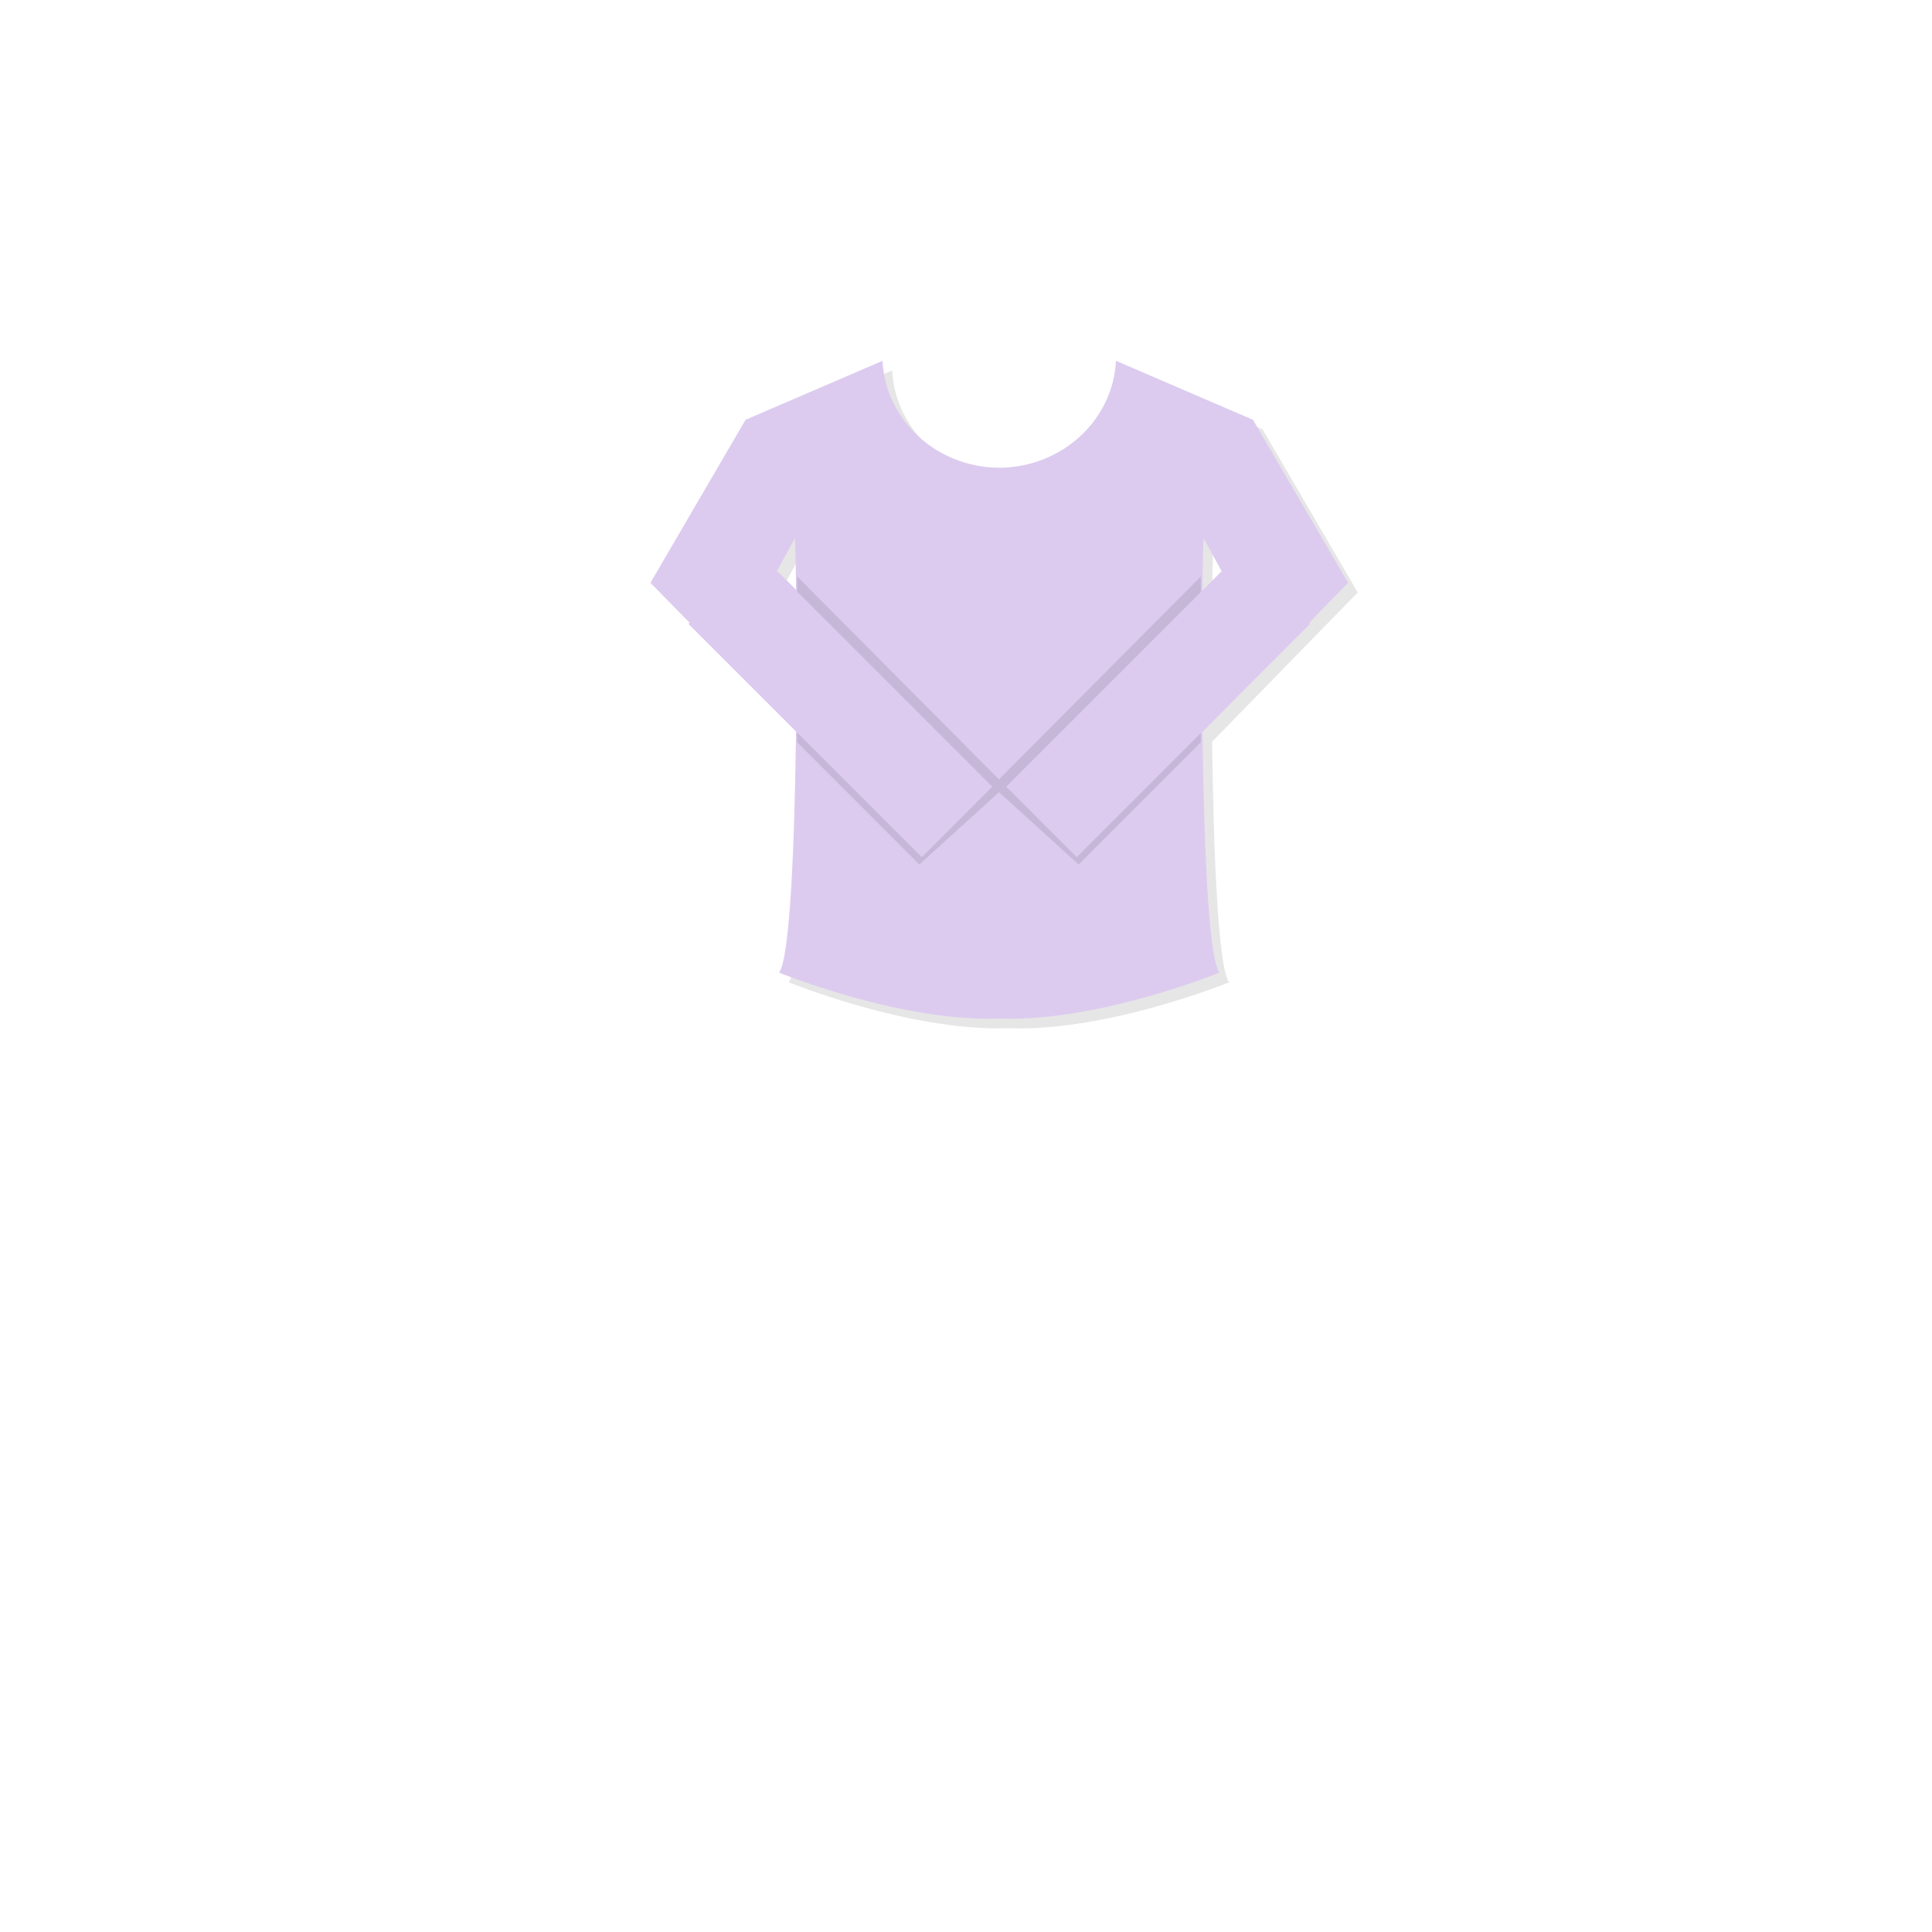
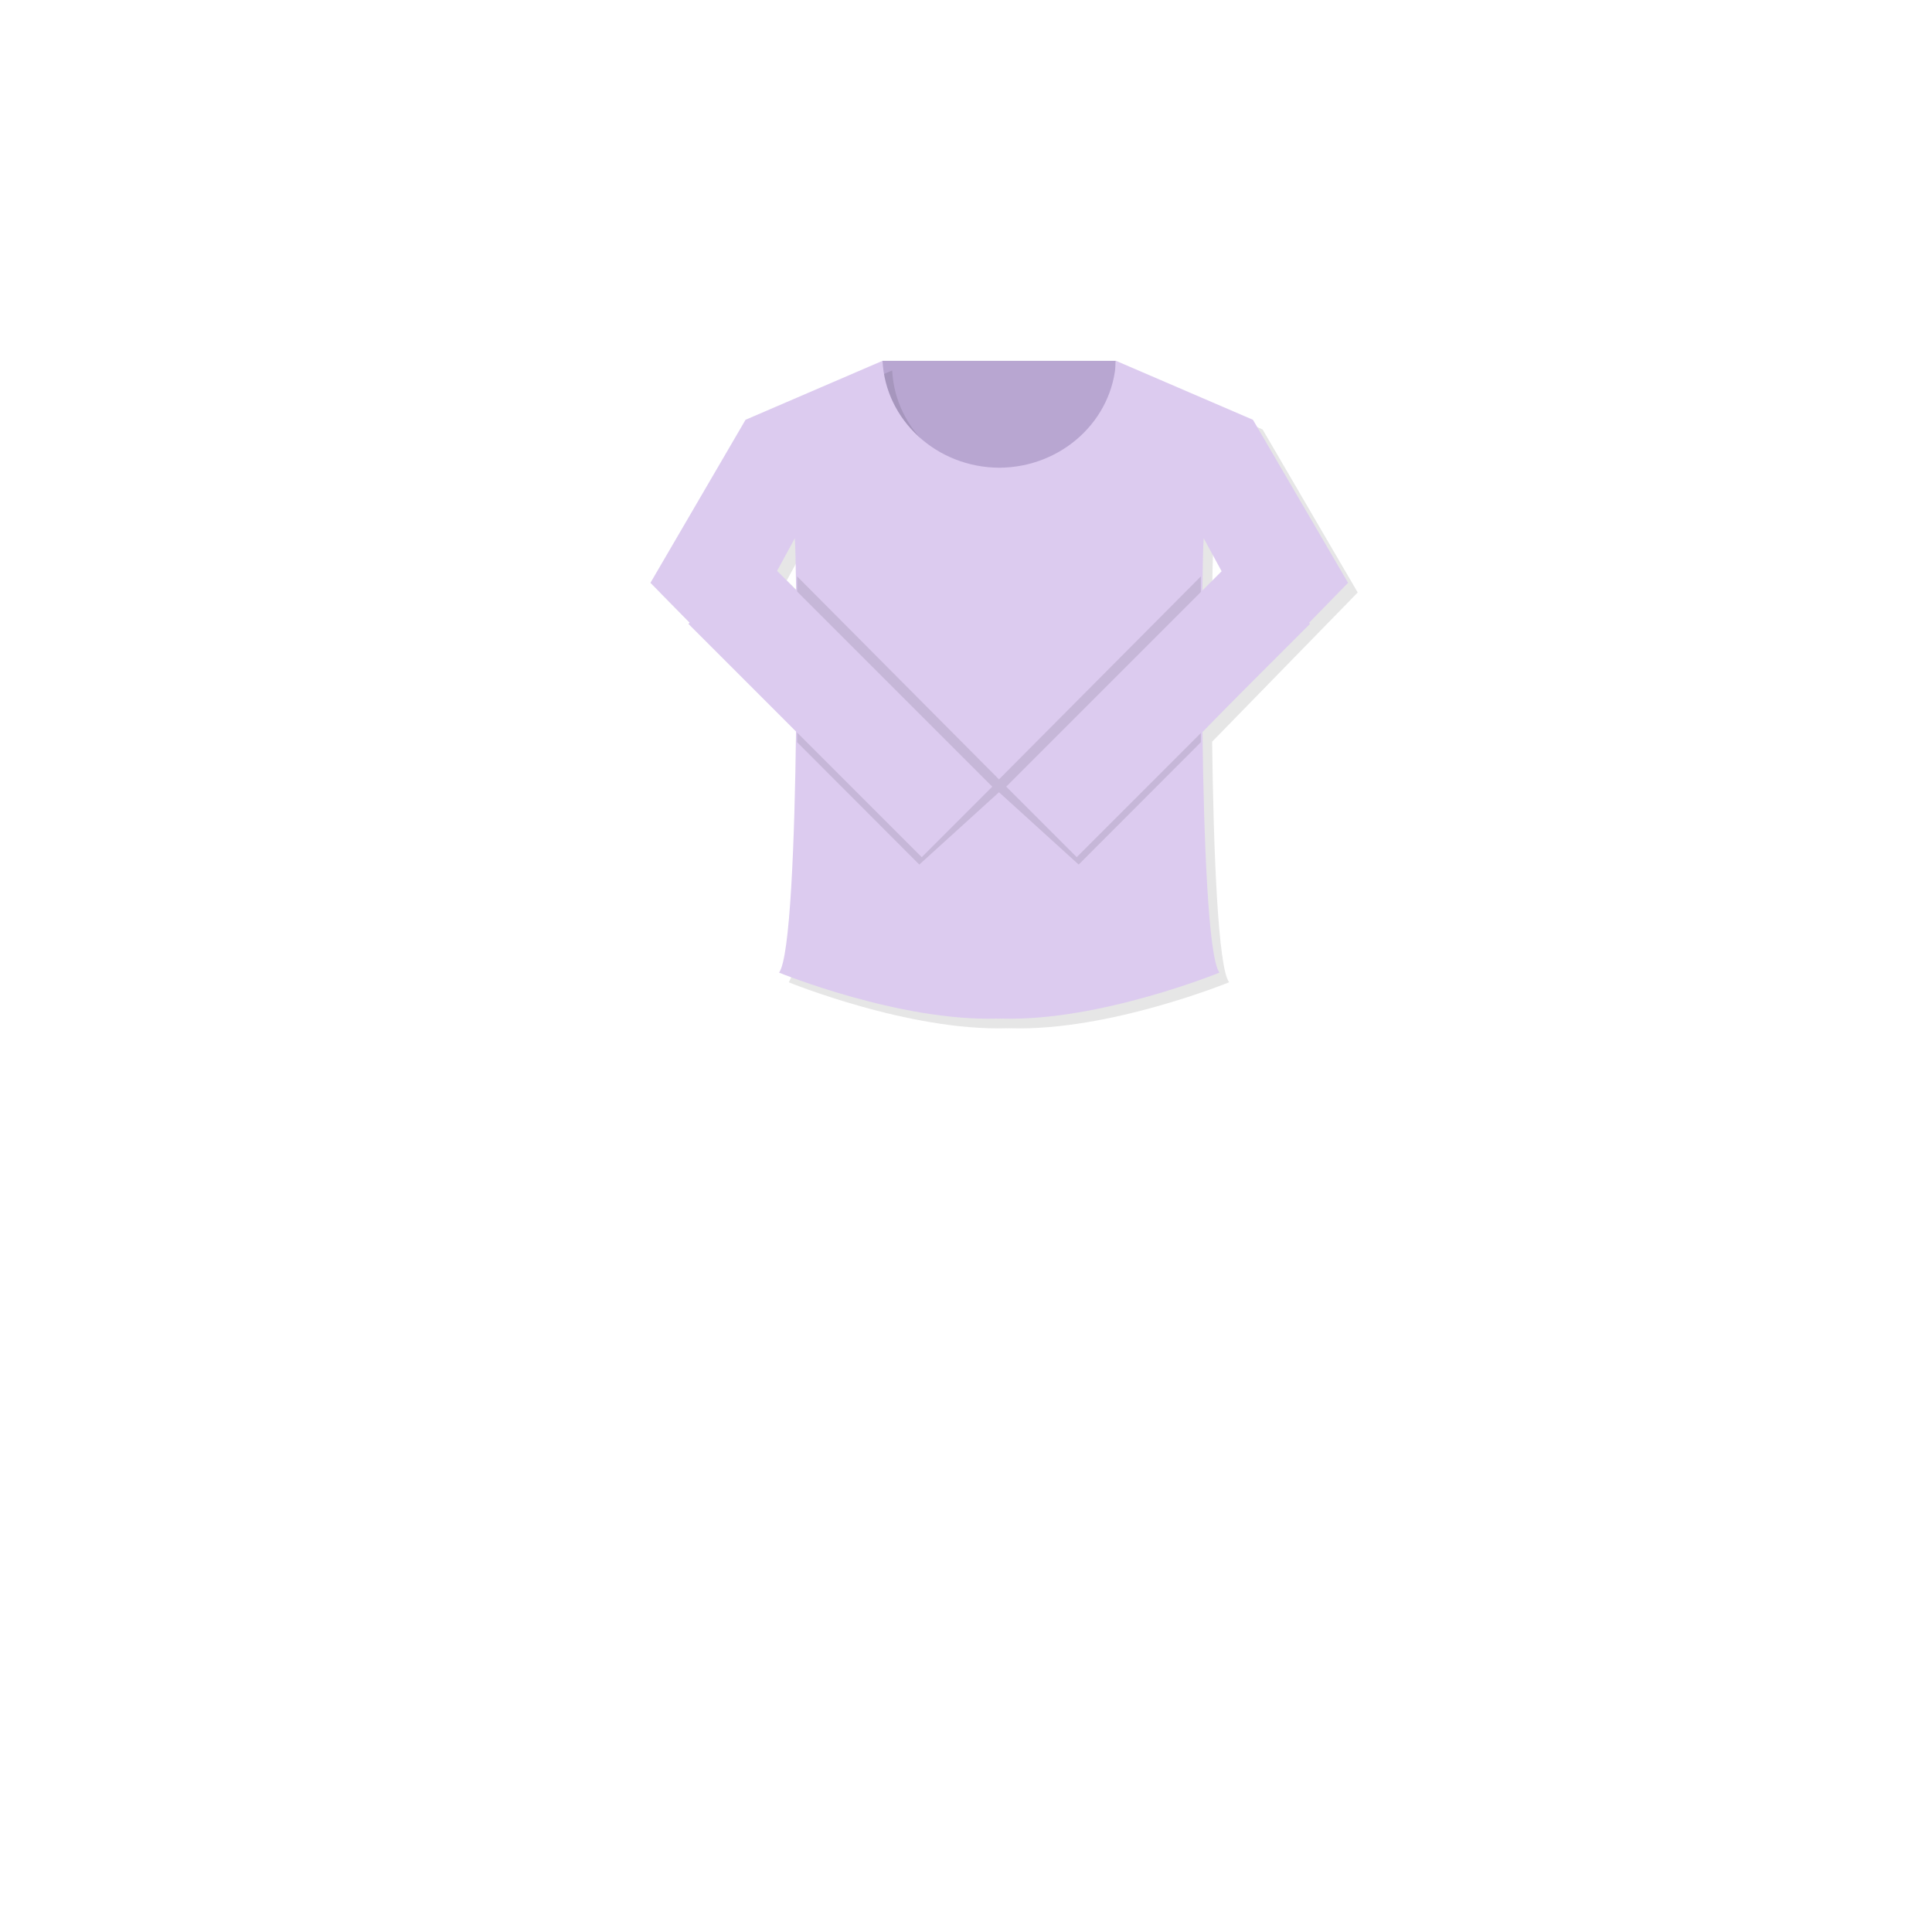
<svg xmlns="http://www.w3.org/2000/svg" version="1.1" id="레이어_1" x="0px" y="0px" width="600px" height="600px" viewBox="0 0 600 600" enable-background="new 0 0 600 600" xml:space="preserve">
+   <rect x="274.076" y="112.055" fill="#B8A6D1" width="72.424" height="45.445" />
  <g id="레이어_3">
</g>
  <g id="레이어_1_1_">
    <g id="레이어_2_1_" display="none">
      <rect x="196.5" y="45" display="inline" fill="none" stroke="#000000" stroke-miterlimit="10" width="229" height="229" />
      <rect x="196.5" y="284.241" display="inline" fill="none" stroke="#000000" stroke-miterlimit="10" width="229" height="272.759" />
      <rect x="440.5" y="45" display="inline" fill="none" stroke="#000000" stroke-miterlimit="10" width="127" height="127" />
      <rect x="440.5" y="188.833" display="inline" fill="none" stroke="#000000" stroke-miterlimit="10" width="127" height="127" />
      <rect x="440.5" y="333.5" display="inline" fill="none" stroke="#000000" stroke-miterlimit="10" width="127" height="223.5" />
    </g>
    <g id="레이어_1_3_">
	</g>
    <g id="레이어_2">
	</g>
  </g>
  <g>
    <g opacity="0.1">
-       <path d="M421.652,184l-29.536-50.631l-42.541-18.314c-0.911,18.426-16.775,33.106-36.249,33.199    c-19.474-0.092-35.338-14.772-36.25-33.199l-42.541,18.314L205,184l45.214,45.973c-0.413,34.051-1.813,70.519-5.274,75.08    c0,0,37.228,15.212,67.714,14.277v0.022c0.224-0.011,0.447-0.018,0.672-0.025c0.224,0.01,0.447,0.017,0.672,0.025v-0.022    c30.486,0.935,67.714-14.277,67.714-14.277c-3.448-4.545-4.851-40.77-5.271-74.716L421.652,184z M249.84,170.157    c0.16,2.453,0.307,8.218,0.403,16.042l-5.912-5.912L249.84,170.157z M376.404,186.572c0.097-8.016,0.246-13.923,0.408-16.415    l5.639,10.369L376.404,186.572z" />
+       <path d="M421.652,184l-29.536-50.631l-42.541-18.314c-0.911,18.426-16.775,33.106-36.249,33.199    c-19.474-0.092-35.338-14.772-36.25-33.199l-42.541,18.314L205,184l45.214,45.973c-0.413,34.051-1.813,70.519-5.274,75.08    c0,0,37.228,15.212,67.714,14.277v0.021c0.224-0.011,0.447-0.018,0.672-0.024c0.224,0.01,0.447,0.017,0.672,0.024v-0.021    c30.486,0.935,67.714-14.277,67.714-14.277c-3.448-4.545-4.851-40.77-5.271-74.716L421.652,184z M249.84,170.157    c0.16,2.453,0.307,8.218,0.403,16.042l-5.912-5.912L249.84,170.157z M376.404,186.572c0.097-8.016,0.246-13.923,0.408-16.415    l5.639,10.369L376.404,186.572z" />
    </g>
    <g>
      <g>
-         <path fill="#DCCBEF" d="M418.652,181l-29.536-50.631l-42.541-18.314c-0.911,18.426-16.775,33.106-36.249,33.199     c-19.474-0.092-35.338-14.772-36.25-33.199l-42.541,18.314L202,181l45.214,45.973c-0.413,34.051-1.813,70.519-5.274,75.08     c0,0,37.228,15.212,67.714,14.277v0.022c0.224-0.011,0.447-0.018,0.672-0.025c0.224,0.01,0.447,0.017,0.672,0.025v-0.022     c30.486,0.935,67.714-14.277,67.714-14.277c-3.448-4.545-4.851-40.77-5.271-74.716L418.652,181z M246.84,167.157     c0.16,2.453,0.307,8.218,0.403,16.042l-5.912-5.912L246.84,167.157z M373.404,183.572c0.097-8.016,0.246-13.923,0.408-16.415     l5.639,10.369L373.404,183.572z" />
+         <path fill="#DCCBEF" d="M418.652,181l-29.536-50.631l-42.541-18.314c-0.911,18.426-16.775,33.106-36.249,33.199     c-19.474-0.092-35.338-14.772-36.25-33.199l-42.541,18.314L202,181l45.214,45.973c-0.413,34.051-1.813,70.519-5.274,75.08     c0,0,37.228,15.212,67.714,14.277v0.021c0.224-0.011,0.447-0.018,0.672-0.024c0.224,0.01,0.447,0.017,0.672,0.024v-0.021     c30.486,0.935,67.714-14.277,67.714-14.277c-3.448-4.545-4.851-40.77-5.271-74.716L418.652,181z M246.84,167.157     c0.16,2.453,0.307,8.218,0.403,16.042l-5.912-5.912L246.84,167.157z M373.404,183.572c0.097-8.016,0.246-13.923,0.408-16.415     l5.639,10.369L373.404,183.572z" />
      </g>
    </g>
  </g>
  <polygon opacity="0.1" enable-background="new    " points="310.246,242.042 247.554,179 247.554,230.5 285.5,268.5   310.246,246.036 334.993,268.5 372.938,230.5 372.938,179 " />
-   <rect x="245.489" y="167.778" transform="matrix(0.7071 -0.7071 0.7071 0.7071 -78.4329 248.6902)" fill="#DCCBEF" width="30.971" height="102.485" />
-   <rect x="344.188" y="167.776" transform="matrix(-0.7071 -0.7071 0.7071 -0.7071 459.1325 628.215)" fill="#DCCBEF" width="30.972" height="102.484" />
+   <rect x="245.486" y="167.783" transform="matrix(-0.7071 0.7071 -0.7071 -0.7071 600.3796 189.3674)" fill="#DCCBEF" width="30.971" height="102.483" />
+   <rect x="344.189" y="167.78" transform="matrix(0.7071 0.7071 -0.7071 0.7071 260.2135 -190.1774)" fill="#DCCBEF" width="30.971" height="102.484" />
</svg>
